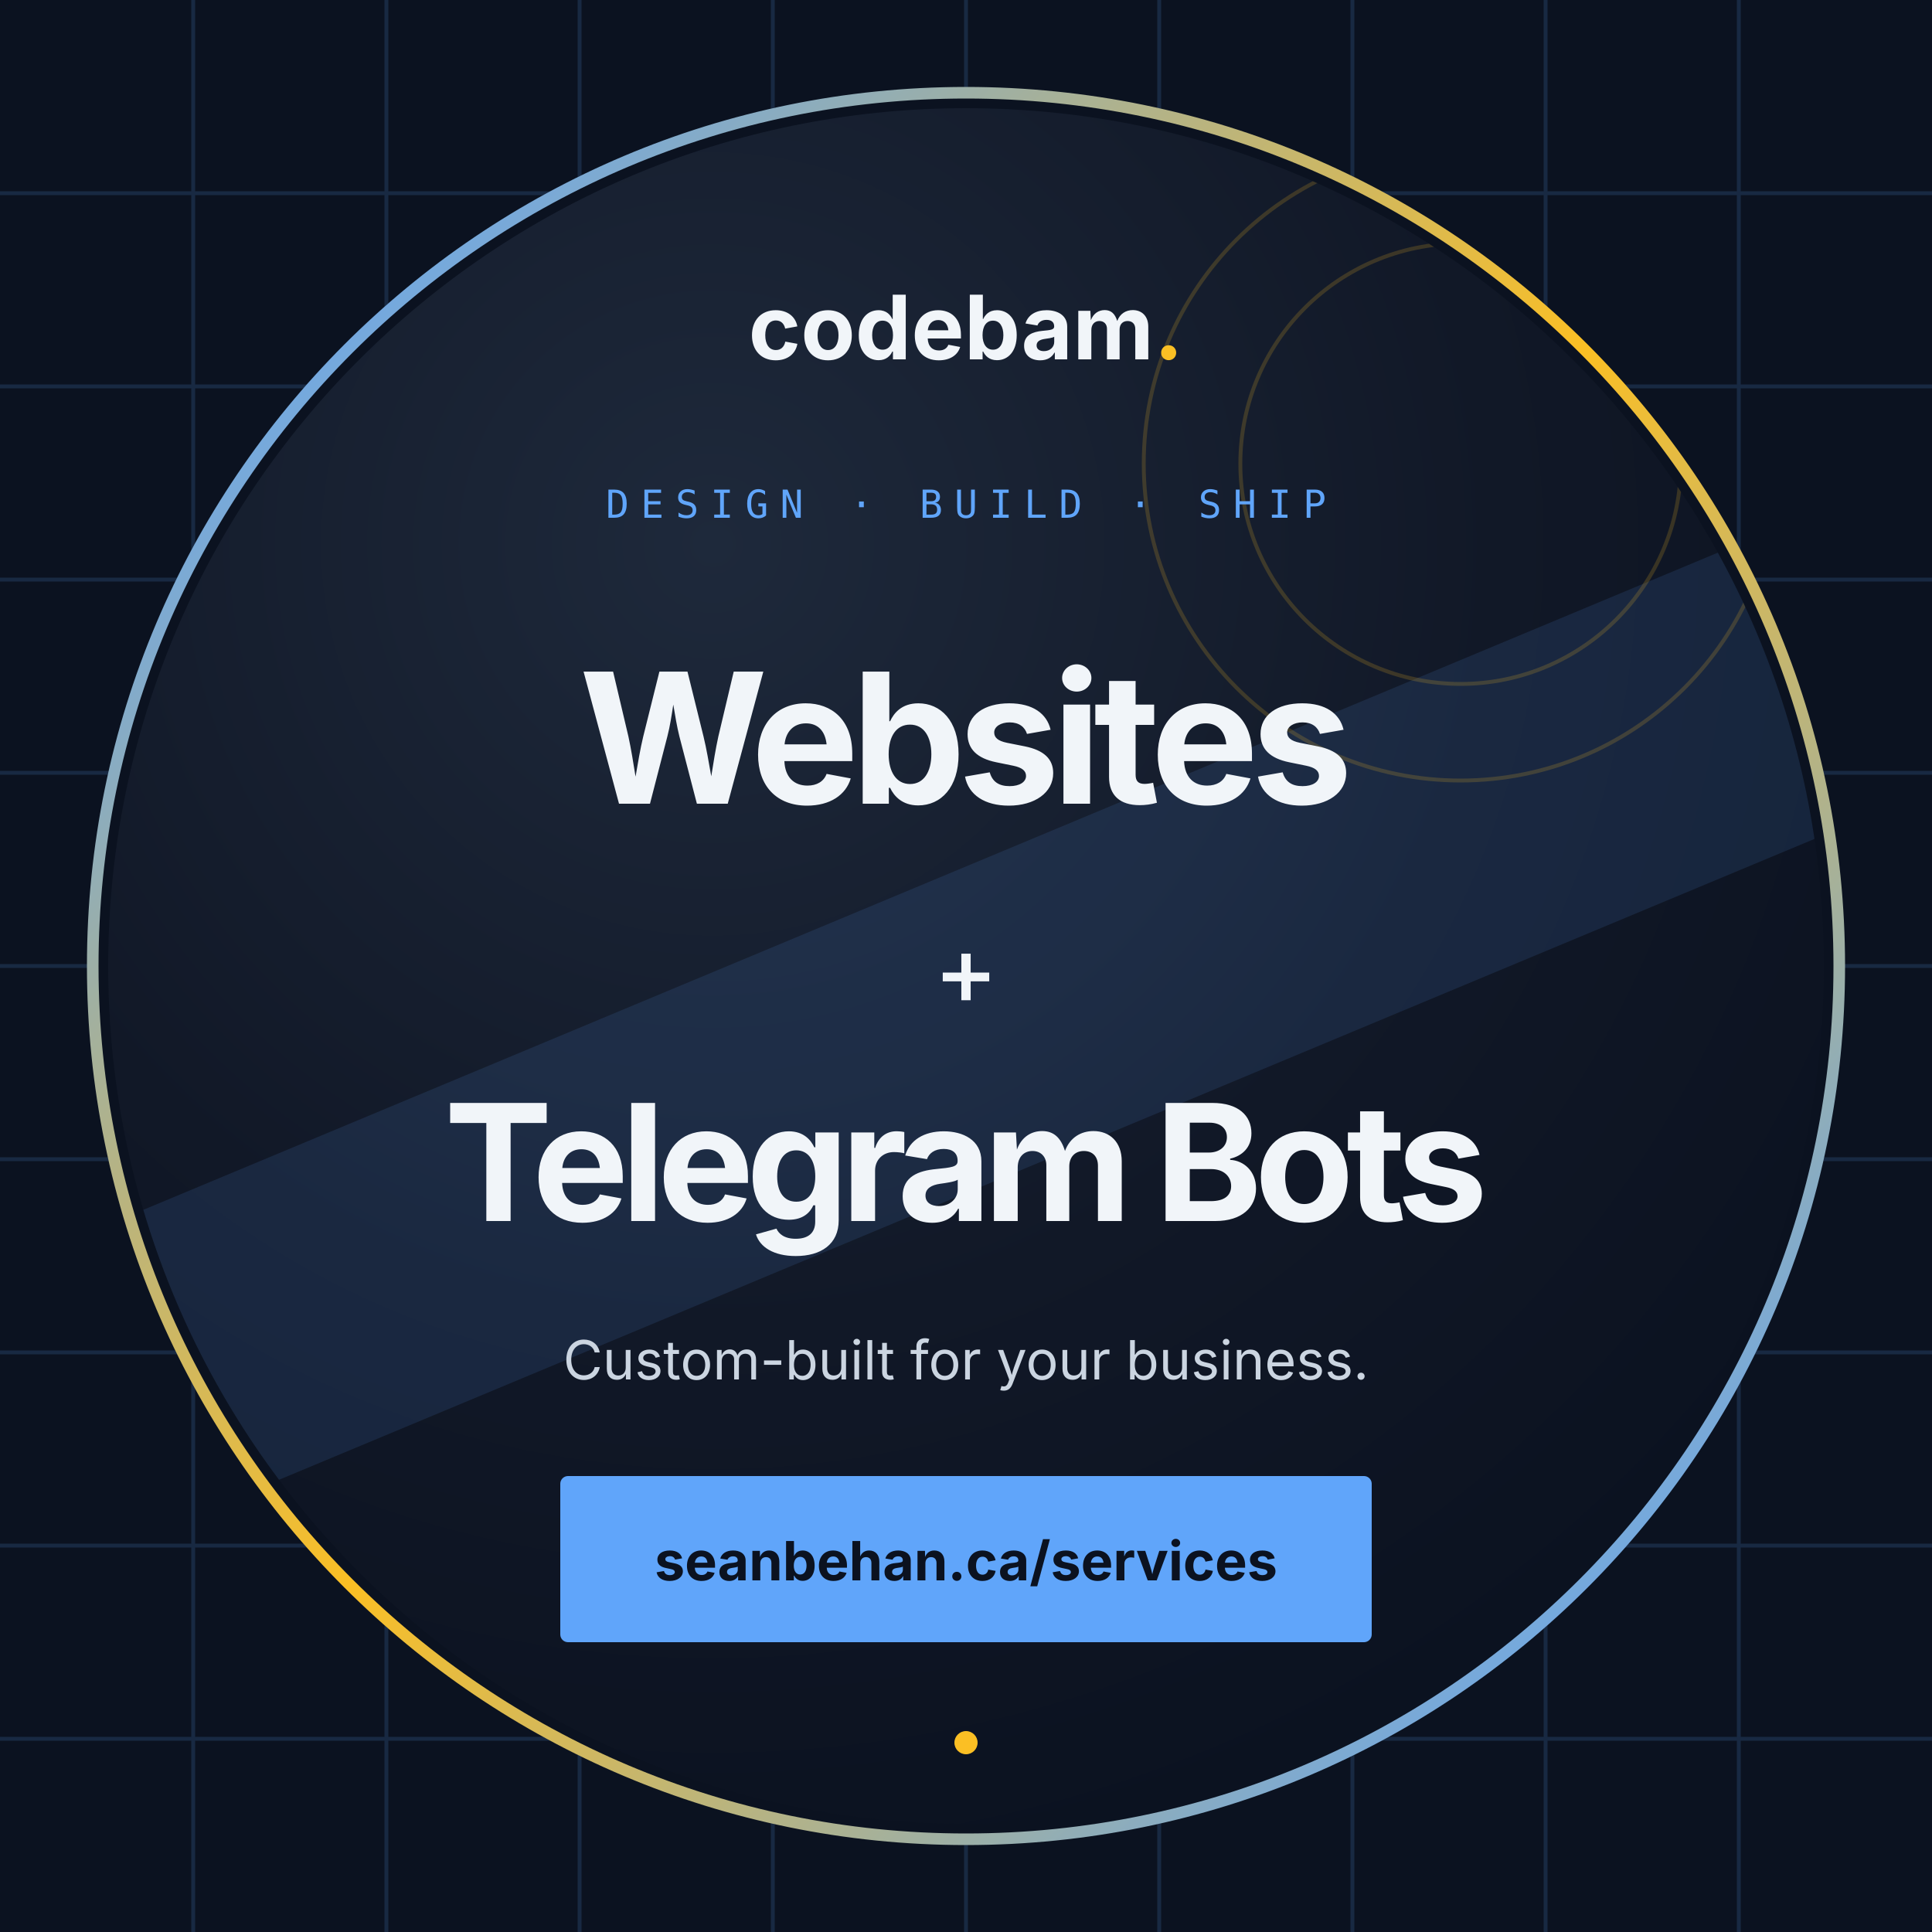
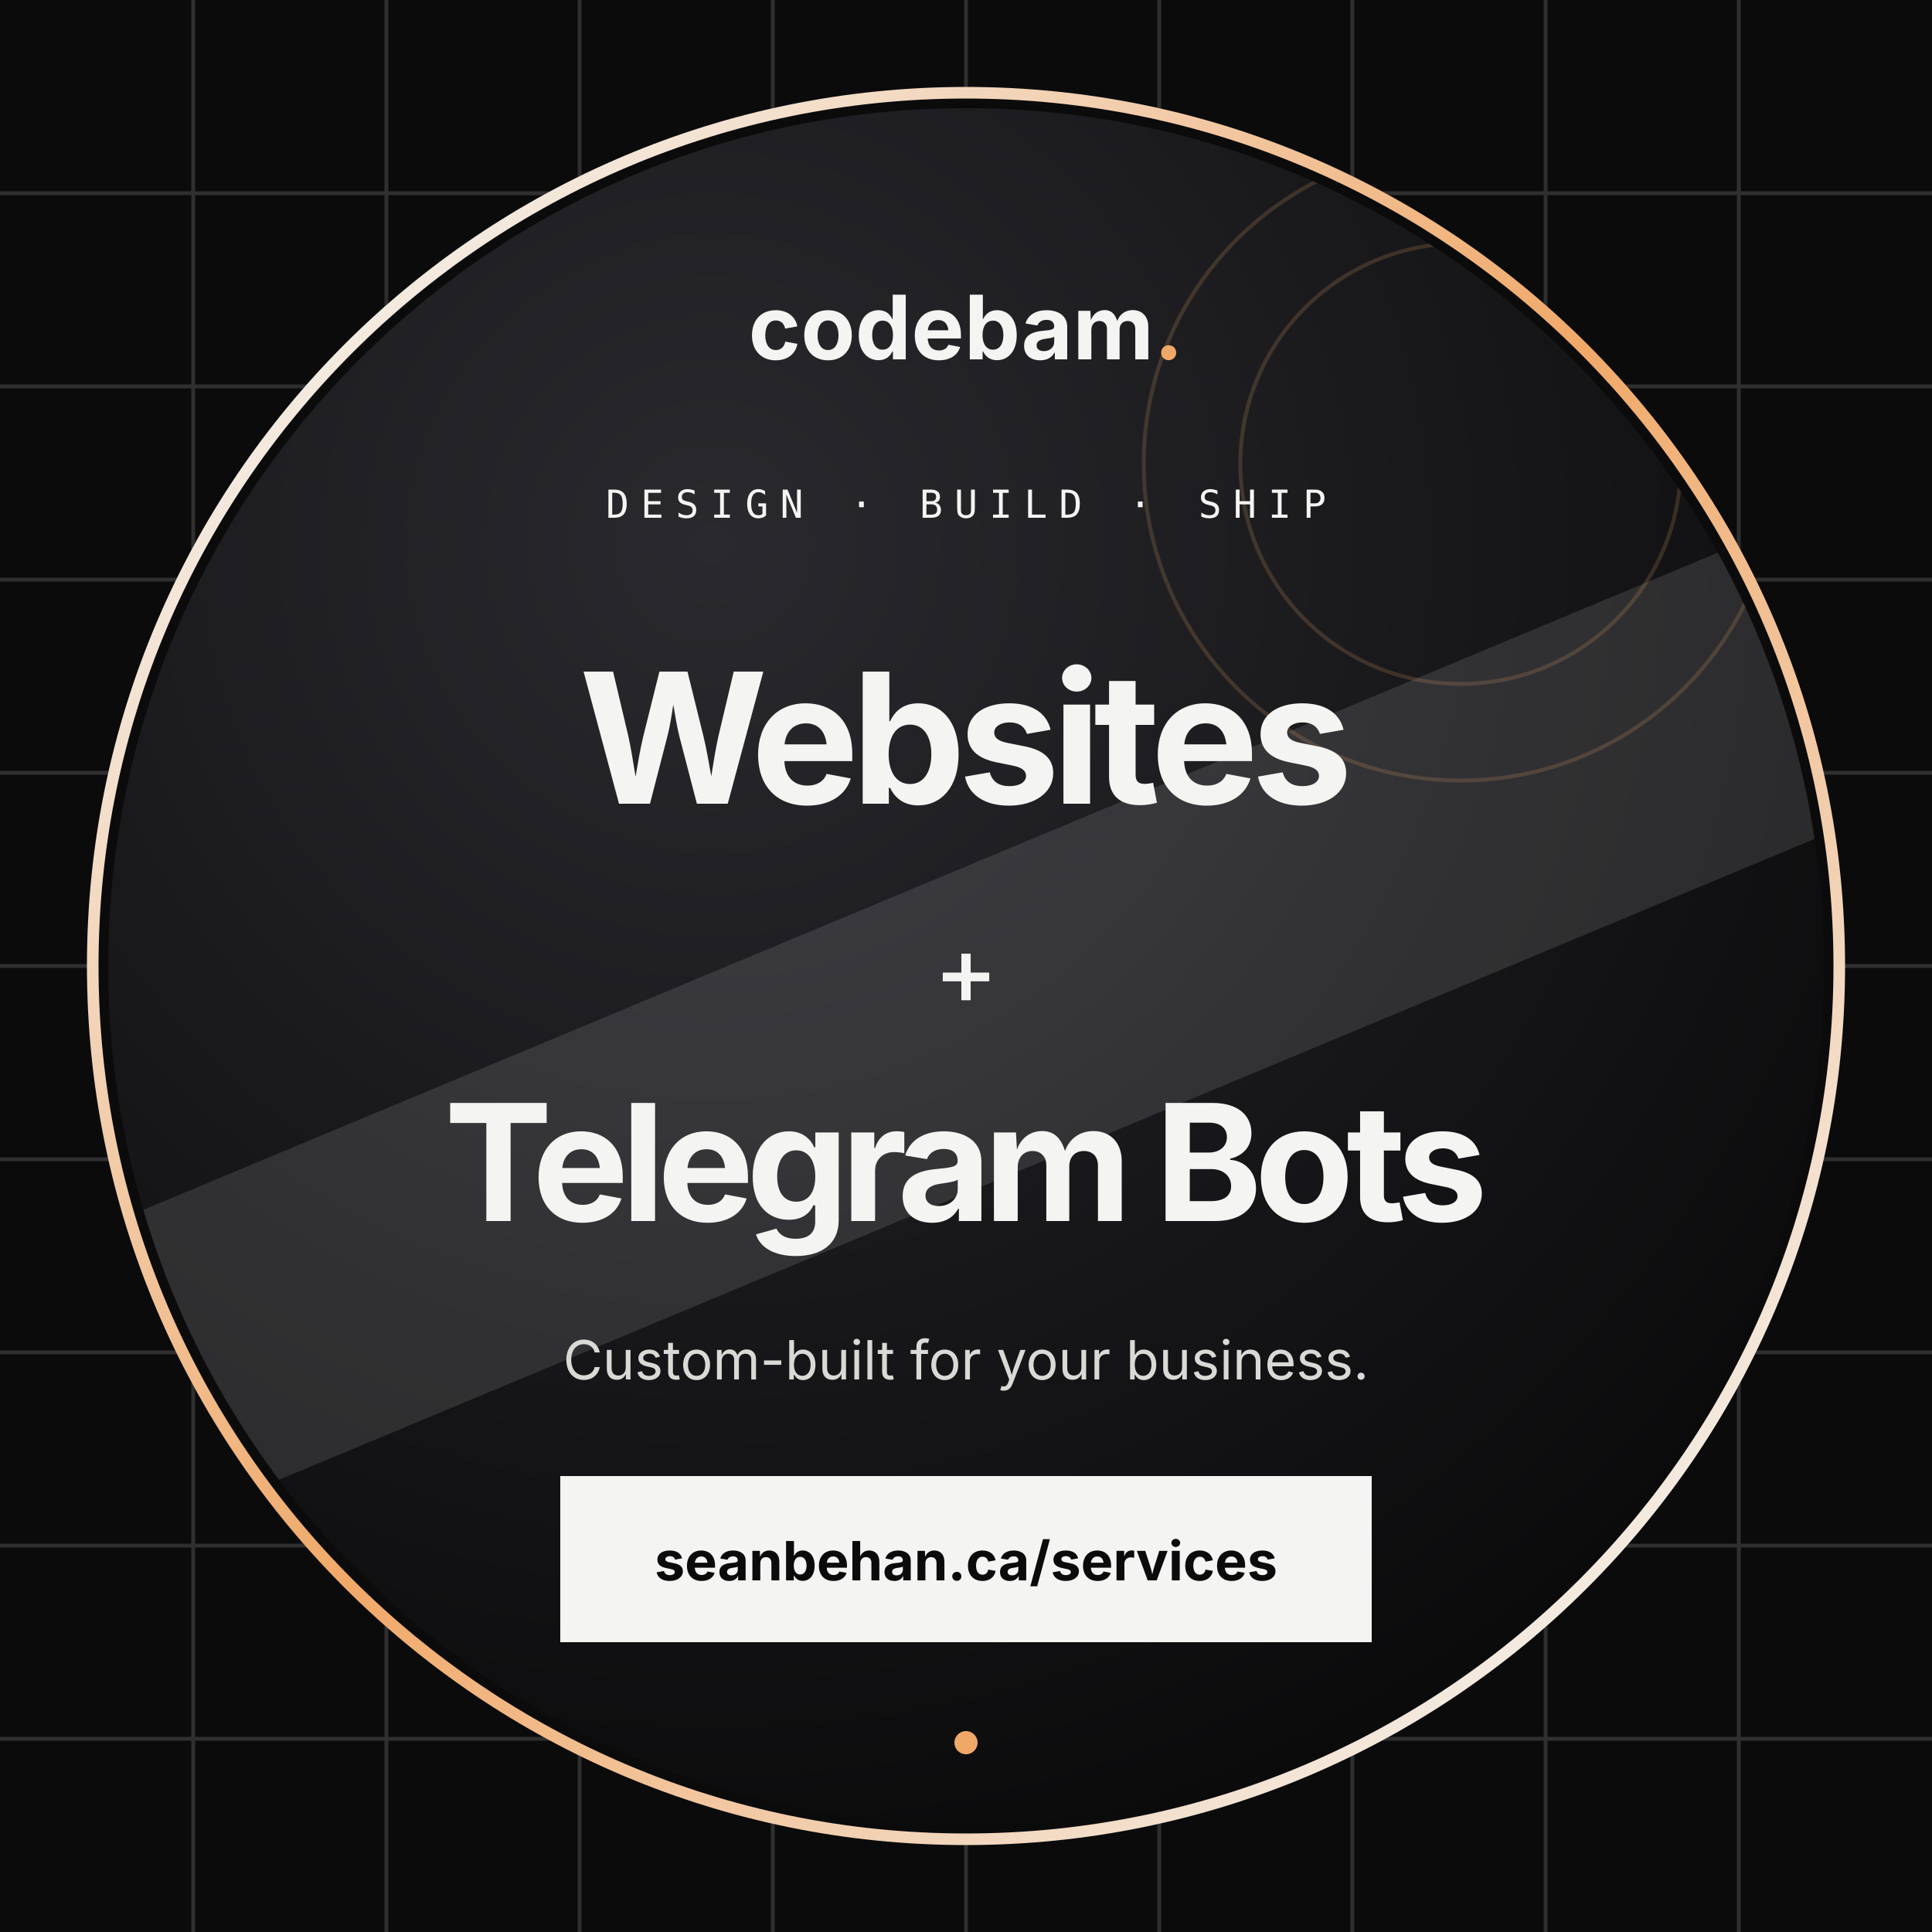
<svg xmlns="http://www.w3.org/2000/svg" width="500" height="500" viewBox="0 0 500 500" role="img" aria-labelledby="title desc">
  <defs>
    <radialGradient id="field" cx="35%" cy="25%" r="80%">
-       <stop offset="0" stop-color="#1e293b" />
-       <stop offset="0.58" stop-color="#111827" />
-       <stop offset="1" stop-color="#0b1220" />
+       <stop offset="0" stop-color="#2a2a2e" />
+       <stop offset="0.58" stop-color="#17171a" />
+       <stop offset="1" stop-color="#0b0b0c" />
    </radialGradient>
    <linearGradient id="ring" x1="65" y1="65" x2="435" y2="435" gradientUnits="userSpaceOnUse">
-       <stop stop-color="#60a5fa" />
-       <stop offset="0.5" stop-color="#fbbf24" />
-       <stop offset="1" stop-color="#60a5fa" />
+       <stop stop-color="#f4f4f2" />
+       <stop offset="0.5" stop-color="#f0a868" />
+       <stop offset="1" stop-color="#f4f4f2" />
    </linearGradient>
    <clipPath id="circle">
      <circle cx="250" cy="250" r="222" />
    </clipPath>
  </defs>
-   <rect width="500" height="500" fill="#0b1220" />
-   <g opacity="0.16" stroke="#60a5fa" stroke-width="1">
+   <rect width="500" height="500" fill="#0b0b0c" />
+   <g opacity="0.16" stroke="#f4f4f2" stroke-width="1">
    <path d="M0 50h500M0 100h500M0 150h500M0 200h500M0 250h500M0 300h500M0 350h500M0 400h500M0 450h500" />
    <path d="M50 0v500M100 0v500M150 0v500M200 0v500M250 0v500M300 0v500M350 0v500M400 0v500M450 0v500" />
  </g>
-   <circle cx="250" cy="250" r="226" fill="#0b1220" stroke="url(#ring)" stroke-width="3" />
+   <circle cx="250" cy="250" r="226" fill="#0b0b0c" stroke="url(#ring)" stroke-width="3" />
  <g clip-path="url(#circle)">
    <circle cx="250" cy="250" r="222" fill="url(#field)" />
-     <path d="M14 365 486 168" stroke="#60a5fa" stroke-opacity="0.12" stroke-width="78" />
-     <circle cx="378" cy="120" r="82" fill="none" stroke="#fbbf24" stroke-opacity="0.18" stroke-width="1" />
-     <circle cx="378" cy="120" r="57" fill="none" stroke="#fbbf24" stroke-opacity="0.18" stroke-width="1" />
+     <path d="M14 365 486 168" stroke="#f4f4f2" stroke-opacity="0.12" stroke-width="78" />
+     <circle cx="378" cy="120" r="82" fill="none" stroke="#f0a868" stroke-opacity="0.18" stroke-width="1" />
+     <circle cx="378" cy="120" r="57" fill="none" stroke="#f0a868" stroke-opacity="0.18" stroke-width="1" />
  </g>
-   <g fill="#f1f5f9" font-family="Inter, Arial, sans-serif" text-anchor="middle">
-     <text x="250" y="93" font-size="23" font-weight="700">codebam<tspan fill="#fbbf24">.</tspan>
+   <g fill="#f4f4f2" font-family="Inter, Arial, sans-serif" text-anchor="middle">
+     <text x="250" y="93" font-size="23" font-weight="700">codebam<tspan fill="#f0a868">.</tspan>
    </text>
-     <text x="250" y="134" fill="#60a5fa" font-family="monospace" font-size="10" letter-spacing="3">DESIGN  ·  BUILD  ·  SHIP</text>
+     <text x="250" y="134" fill="#f4f4f2" font-family="monospace" font-size="10" letter-spacing="3">DESIGN  ·  BUILD  ·  SHIP</text>
    <text x="250" y="208" font-size="47" font-weight="750" letter-spacing="-2">Websites</text>
    <text x="250" y="260" font-size="25" font-weight="500">+</text>
    <text x="250" y="316" font-size="42" font-weight="750" letter-spacing="-2">Telegram Bots</text>
-     <text x="250" y="357" fill="#cbd5e1" font-size="14">Custom-built for your business.</text>
+     <text x="250" y="357" fill="#d9d9d5" font-size="14">Custom-built for your business.</text>
  </g>
  <g transform="translate(145 382)">
-     <rect width="210" height="43" rx="2" fill="#60a5fa" />
-     <text x="105" y="27" fill="#0b1220" font-family="Inter, Arial, sans-serif" font-size="14" font-weight="700" text-anchor="middle">seanbehan.ca/services</text>
+     <rect width="210" height="43" rx="0" fill="#f4f4f2" />
+     <text x="105" y="27" fill="#0b0b0c" font-family="Inter, Arial, sans-serif" font-size="14" font-weight="700" text-anchor="middle">seanbehan.ca/services</text>
  </g>
-   <circle cx="250" cy="451" r="3" fill="#fbbf24" />
+   <circle cx="250" cy="451" r="3" fill="#f0a868" />
</svg>
